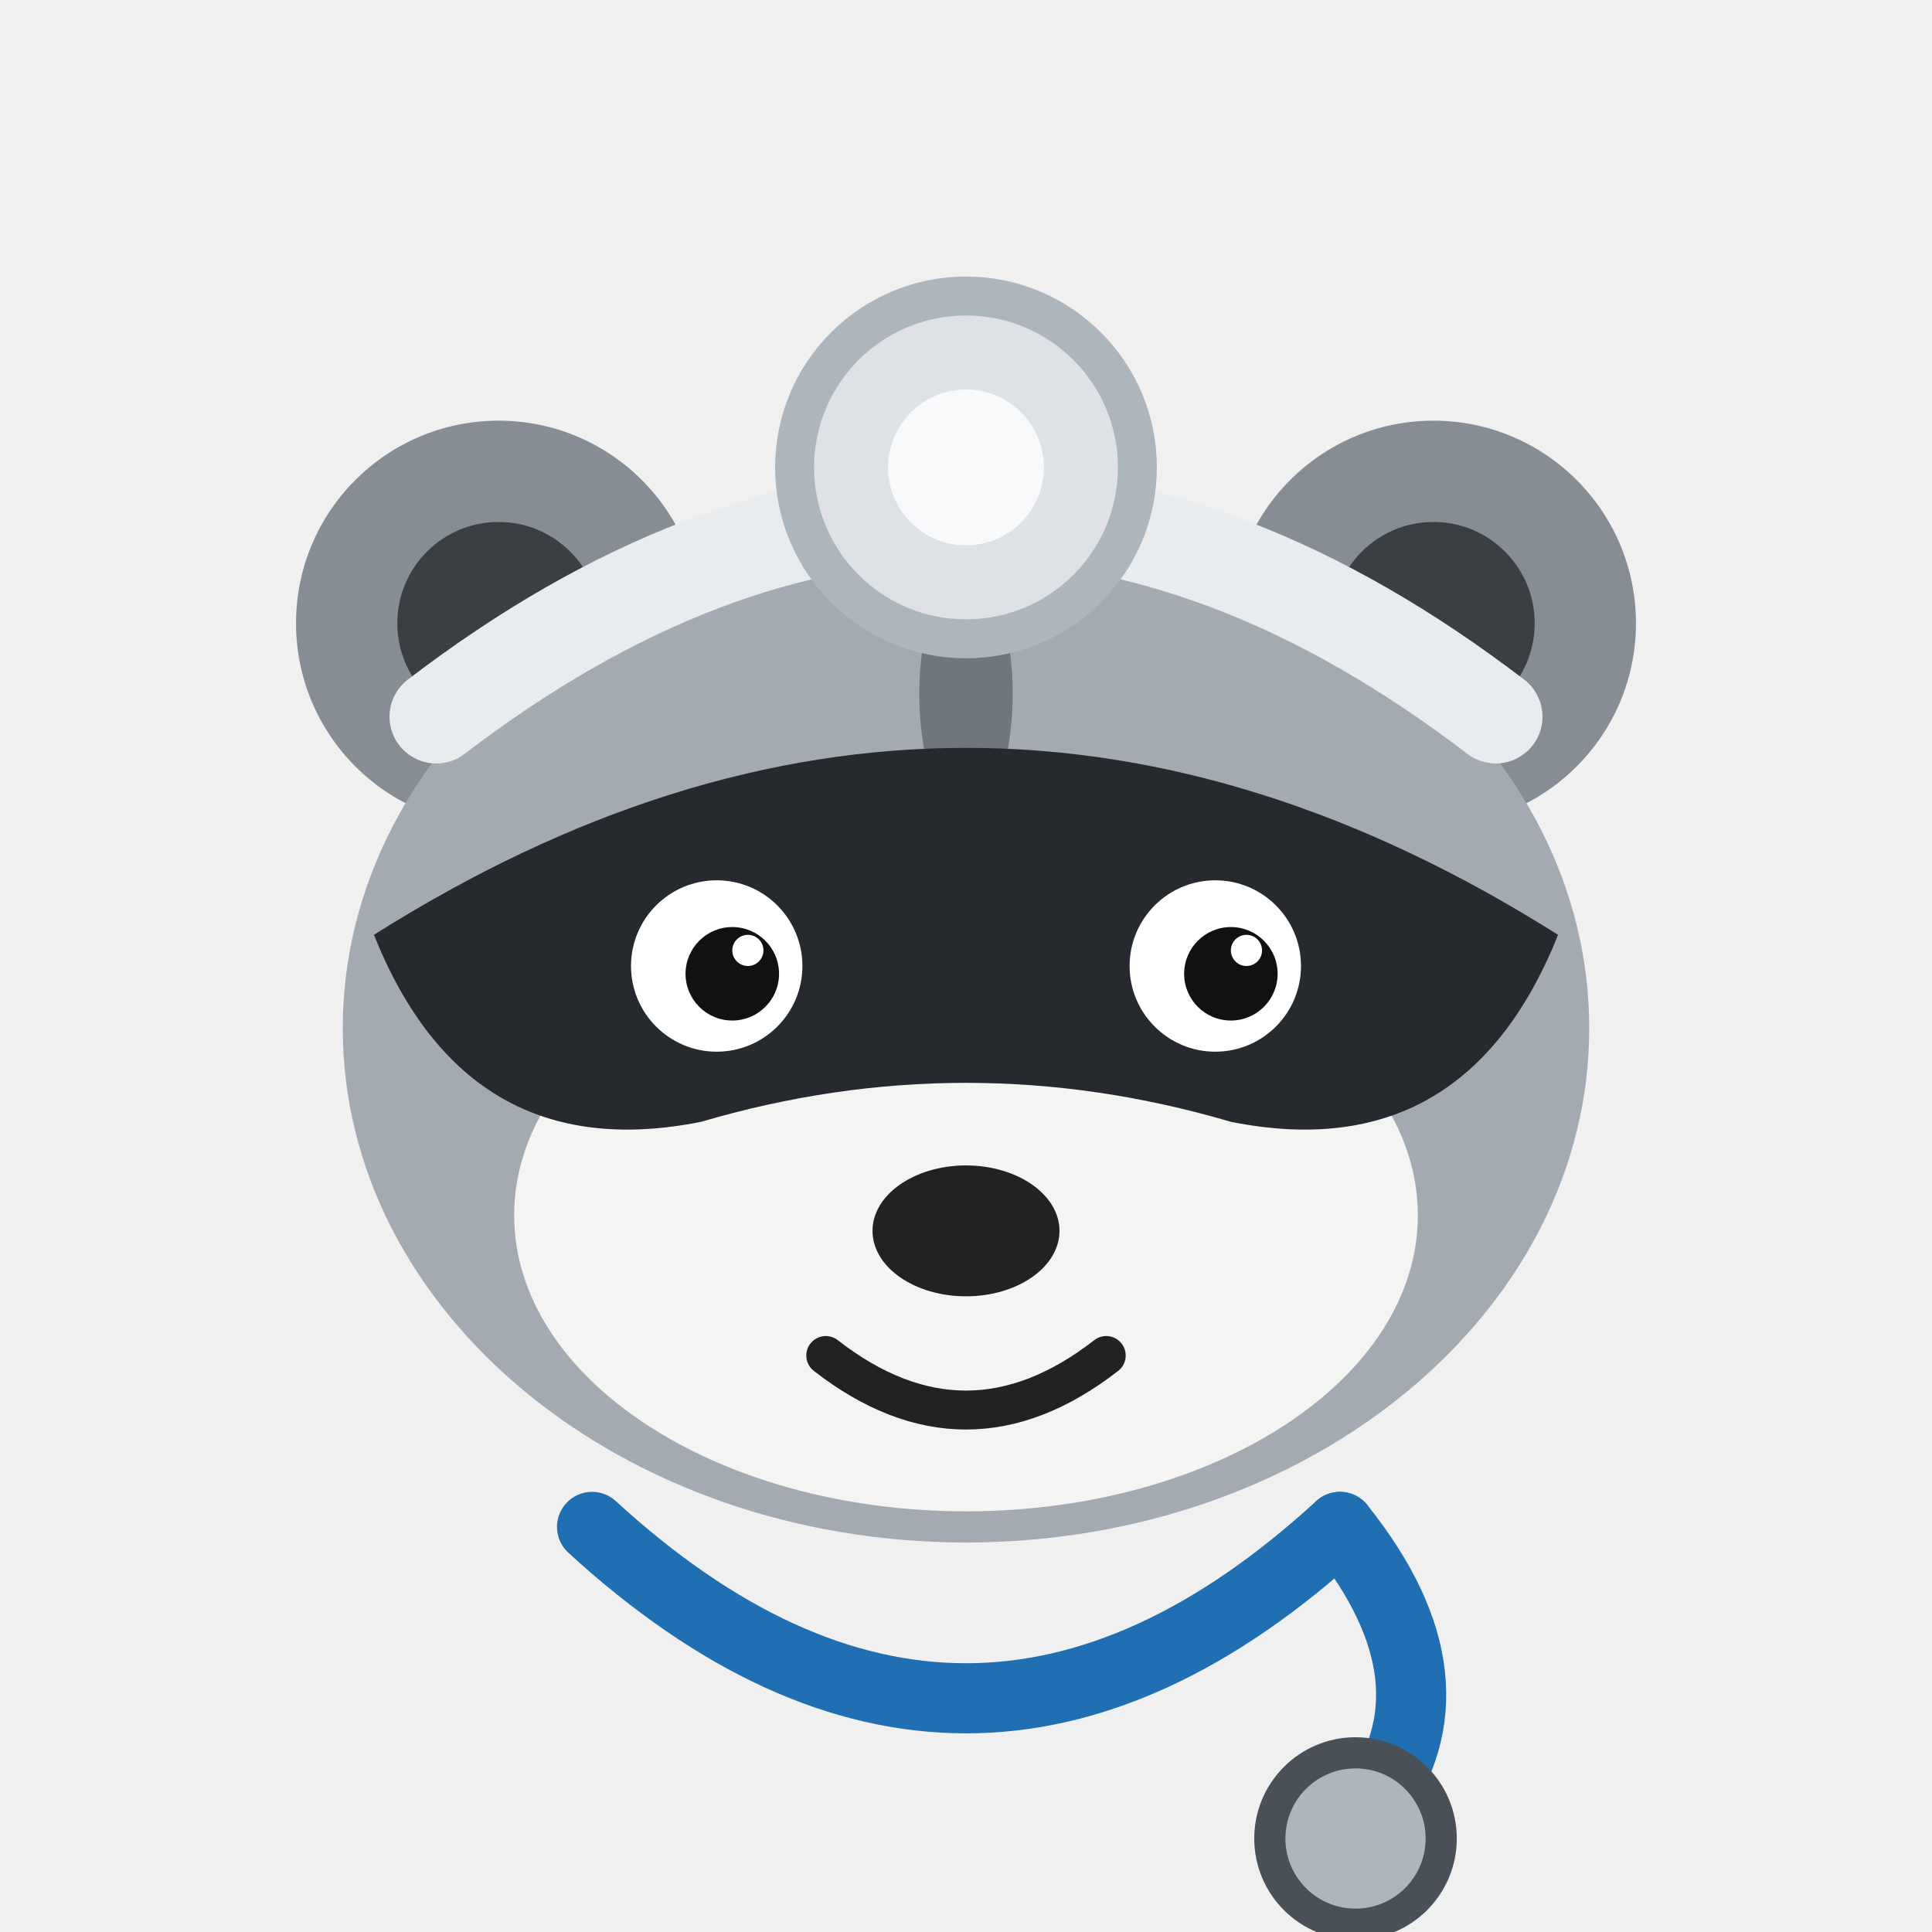
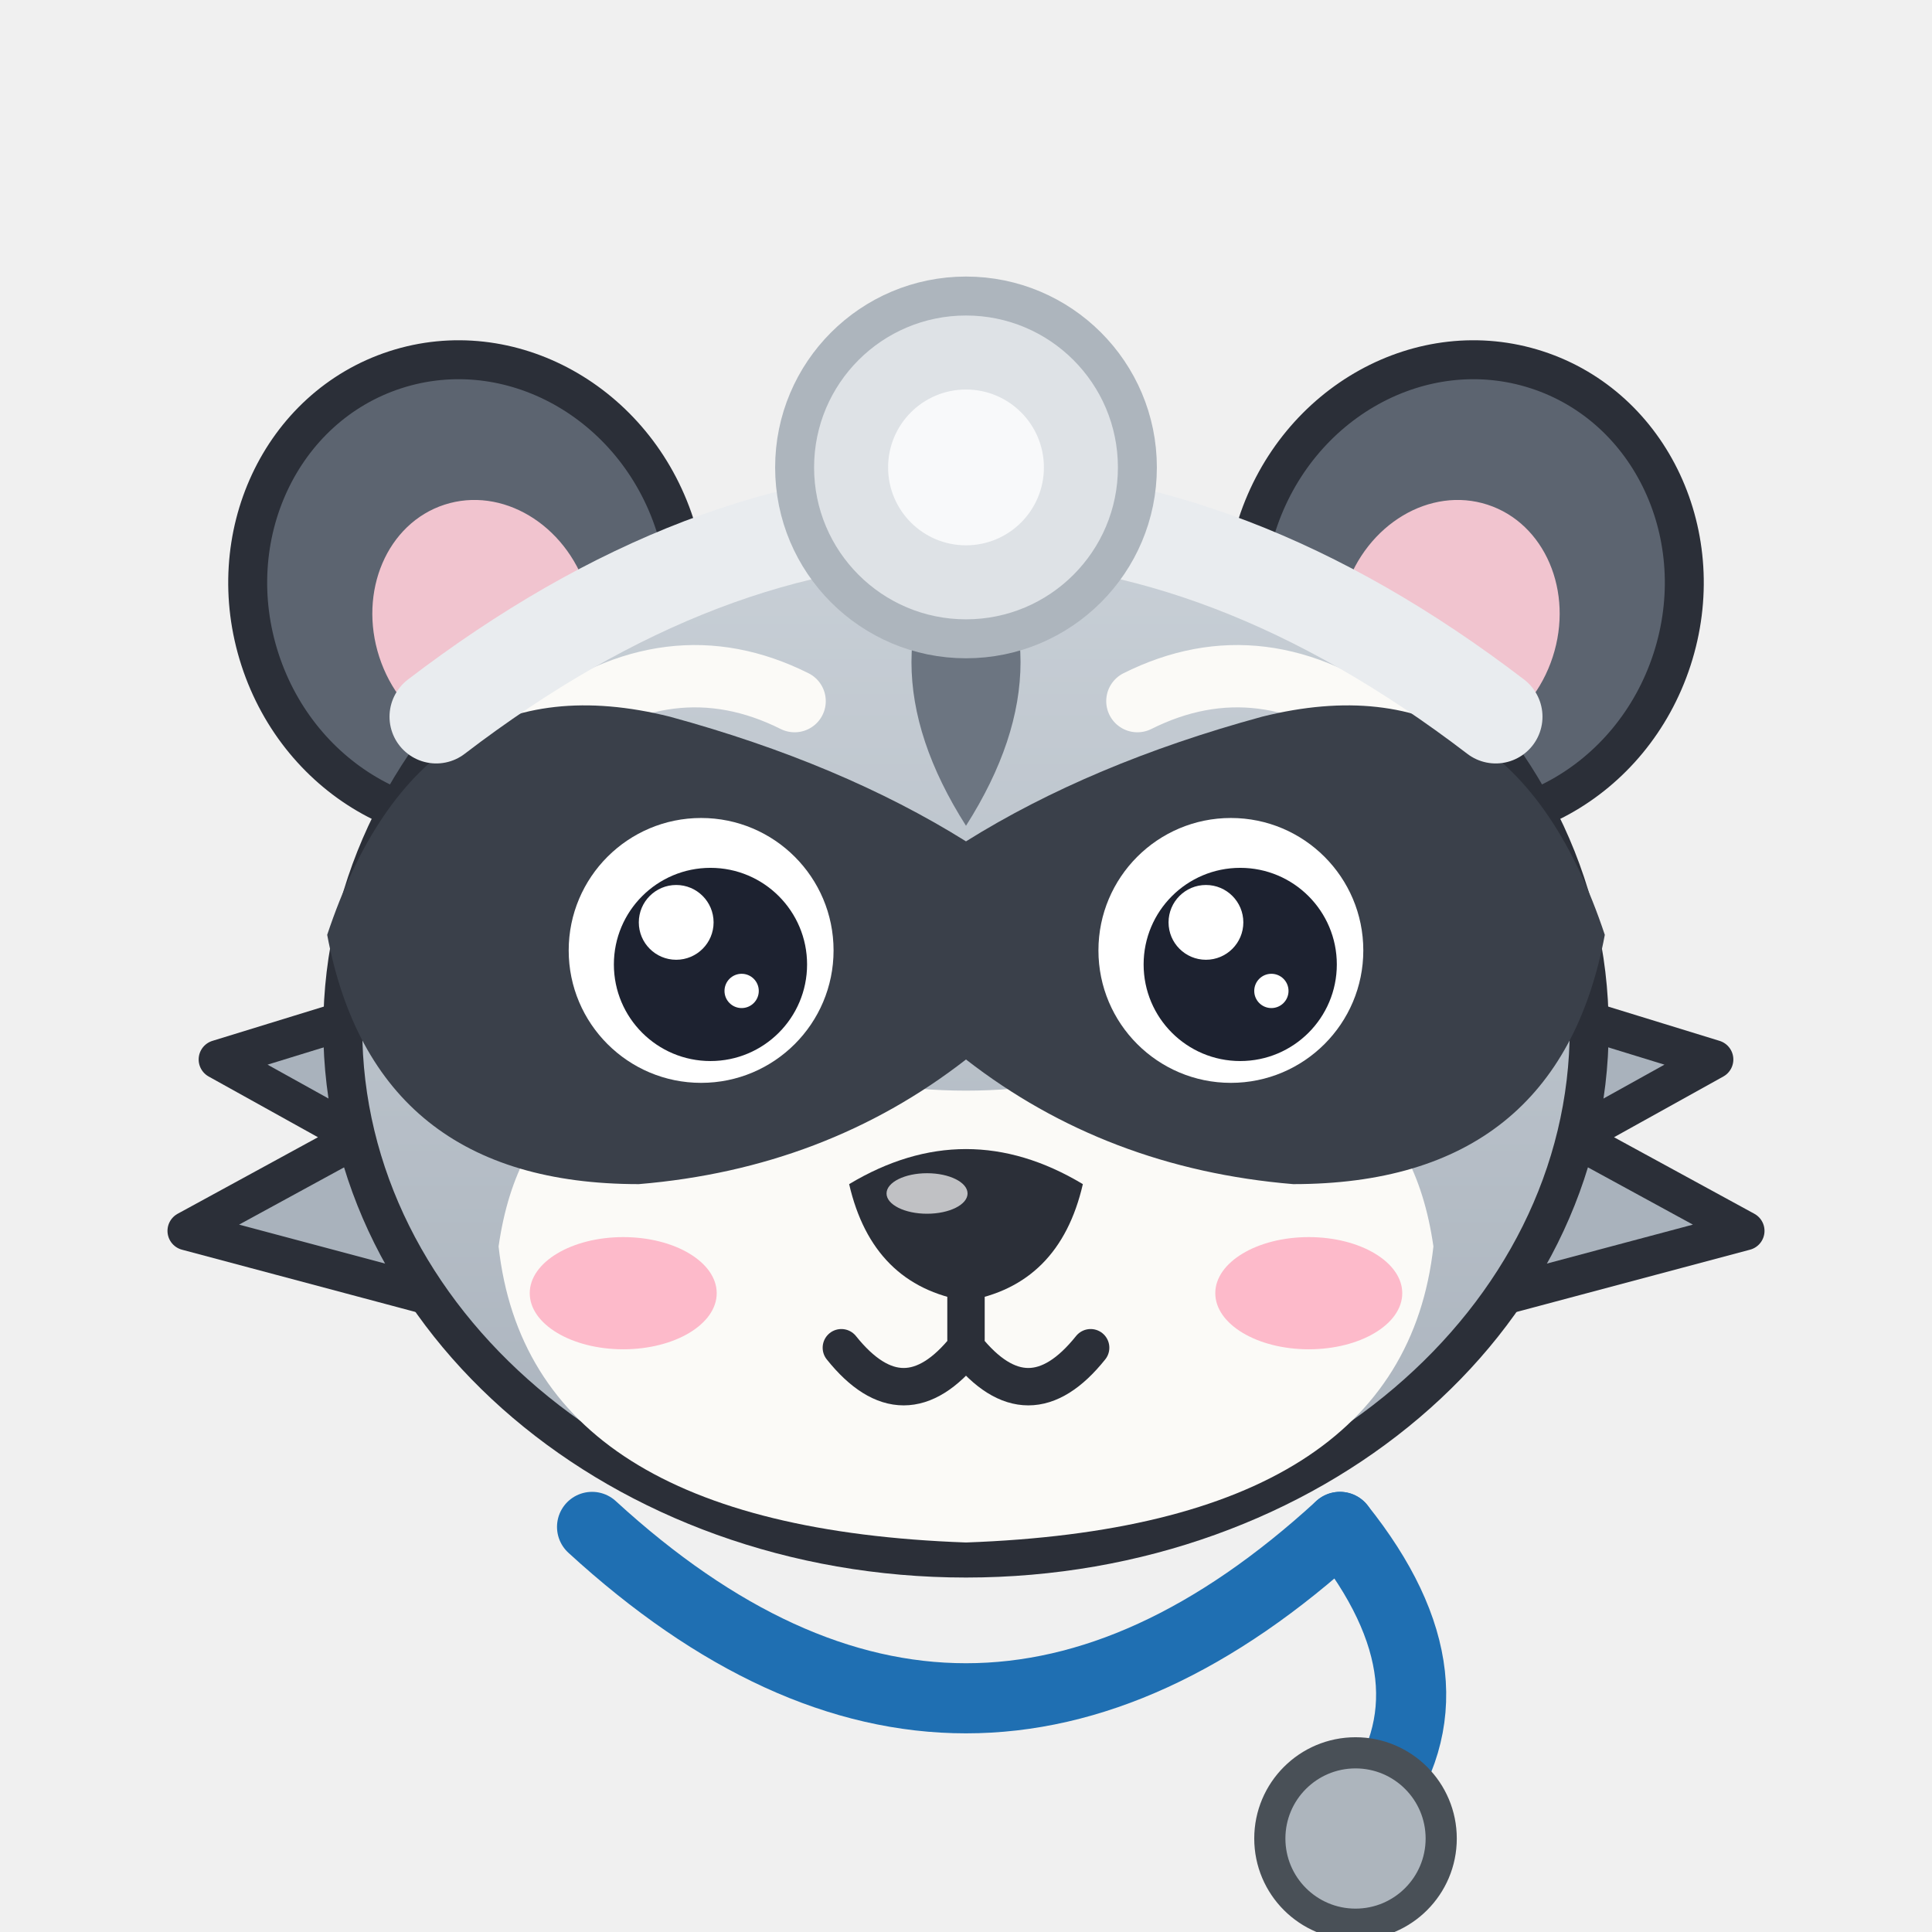
<svg xmlns="http://www.w3.org/2000/svg" viewBox="0 0 120 124" width="512" height="512" role="img" aria-label="Dr. Bandit">
  <g>
-     <circle cx="30" cy="40" r="13" fill="#868d94" />
-     <circle cx="90" cy="40" r="13" fill="#868d94" />
-     <circle cx="30" cy="40" r="6.5" fill="#3a3f44" />
-     <circle cx="90" cy="40" r="6.5" fill="#3a3f44" />
-     <ellipse cx="60" cy="66" rx="40" ry="33" fill="#a3aab1" />
-     <path d="M60 34 q-6 10 0 22 q6 -12 0 -22z" fill="#6f767d" />
-     <ellipse cx="60" cy="78" rx="29" ry="19" fill="#f4f4f2" />
-     <path d="M22 60 q38 -24 76 0 q-6 15 -21 12 q-17 -5 -34 0 q-15 3 -21 -12z" fill="#262a2e" />
-     <circle cx="44" cy="62" r="5.5" fill="#fff" />
-     <circle cx="76" cy="62" r="5.5" fill="#fff" />
-     <circle cx="45" cy="62.5" r="3" fill="#111" />
-     <circle cx="77" cy="62.5" r="3" fill="#111" />
-     <circle cx="46" cy="61" r="1" fill="#fff" />
-     <circle cx="78" cy="61" r="1" fill="#fff" />
-     <ellipse cx="60" cy="79" rx="6" ry="4.2" fill="#222" />
-     <path d="M51 87 q9 7 18 0" stroke="#222" stroke-width="2.5" fill="none" stroke-linecap="round" />
+     <defs>
+       <linearGradient id="rc_R_1_-fur" x1="0" y1="0" x2="0" y2="1">
+         <stop offset="0" stop-color="#c9d0d7" />
+         <stop offset="1" stop-color="#a9b2bc" />
+       </linearGradient>
+       <linearGradient id="rc_R_1_-gold" x1="0" y1="0" x2="0" y2="1">
+         <stop offset="0" stop-color="#ffe066" />
+         <stop offset="1" stop-color="#f59f00" />
+       </linearGradient>
+     </defs>
+     <g stroke="#2b2f38" stroke-width="2.5">
+       <ellipse cx="28" cy="38" rx="14" ry="15" fill="#5c6470" transform="rotate(-18 28 38)" />
+       <ellipse cx="92" cy="38" rx="14" ry="15" fill="#5c6470" transform="rotate(18 92 38)" />
+     </g>
+     <ellipse cx="29" cy="40" rx="7" ry="8" fill="#f1c4cf" transform="rotate(-18 29 40)" />
+     <ellipse cx="91" cy="40" rx="7" ry="8" fill="#f1c4cf" transform="rotate(18 91 40)" />
+     <path d="M25 64 l-13 4 l9 5 l-11 6 l15 4z M95 64 l13 4 l-9 5 l11 6 l-15 4z" fill="#a9b2bc" stroke="#2b2f38" stroke-width="2.5" stroke-linejoin="round" />
+     <ellipse cx="60" cy="66" rx="40" ry="34" fill="url(#rc_R_1_-fur)" stroke="#2b2f38" stroke-width="2.5" />
+     <path d="M60 33 q-7 9 0 20 q7 -11 0 -20z" fill="#6c7581" />
+     <path d="M30 80 q2 -14 18 -12 q12 4 24 0 q16 -2 18 12 q-2 18 -30 19 q-28 -1 -30 -19z" fill="#fbfaf7" />
+     <path d="M33 47 q8 -6 16 -2 M87 47 q-8 -6 -16 -2" stroke="#fbfaf7" stroke-width="4" fill="none" stroke-linecap="round" />
+     <path d="M19 60 q6 -18 22 -14 q11 3 19 8 q8 -5 19 -8 q16 -4 22 14 q-3 16 -20 16 q-12 -1 -21 -8 q-9 7 -21 8 q-17 0 -20 -16z" fill="#3a404a" />
+     <g>
+       <circle cx="43" cy="61" r="8.5" fill="#fff" />
+       <circle cx="43.6" cy="61.9" r="6.2" fill="#1d2230" />
+       <circle cx="41.4" cy="59.2" r="2.4" fill="#fff" />
+       <circle cx="45.6" cy="63.6" r="1.1" fill="#fff" />
+     </g>
+     <g>
+       <circle cx="77" cy="61" r="8.5" fill="#fff" />
+       <circle cx="77.6" cy="61.9" r="6.2" fill="#1d2230" />
+       <circle cx="75.4" cy="59.2" r="2.4" fill="#fff" />
+       <circle cx="79.6" cy="63.6" r="1.1" fill="#fff" />
+     </g>
+     <ellipse cx="38" cy="83" rx="6" ry="3.6" fill="#ff8fab" opacity="0.6" />
+     <ellipse cx="82" cy="83" rx="6" ry="3.6" fill="#ff8fab" opacity="0.6" />
+     <path d="M52.5 76 q7.5 -4.5 15 0 q-1.5 6.5 -7.5 7.5 q-6 -1 -7.5 -7.5z" fill="#2b2f38" />
+     <ellipse cx="57.5" cy="76.6" rx="2.6" ry="1.3" fill="#fff" opacity="0.7" />
+     <path d="M60 83 v3 M52 86.5 q4 5 8 0 q4 5 8 0" stroke="#2b2f38" stroke-width="2.4" fill="none" stroke-linecap="round" stroke-linejoin="round" />
  </g>
  <path d="M26 46 q34 -26 68 0" fill="none" stroke="#e9ecef" stroke-width="6" stroke-linecap="round" />
  <circle cx="60" cy="30" r="11" fill="#dee2e6" stroke="#adb5bd" stroke-width="2.5" />
  <circle cx="60" cy="30" r="5" fill="#f8f9fa" />
  <path d="M36 98 q24 22 48 0" fill="none" stroke="#1f6fb2" stroke-width="4.5" stroke-linecap="round" />
  <path d="M84 98 q8 10 2 18" fill="none" stroke="#1f6fb2" stroke-width="4.5" stroke-linecap="round" />
  <circle cx="85" cy="118" r="5.5" fill="#adb5bd" stroke="#495057" stroke-width="2" />
</svg>
